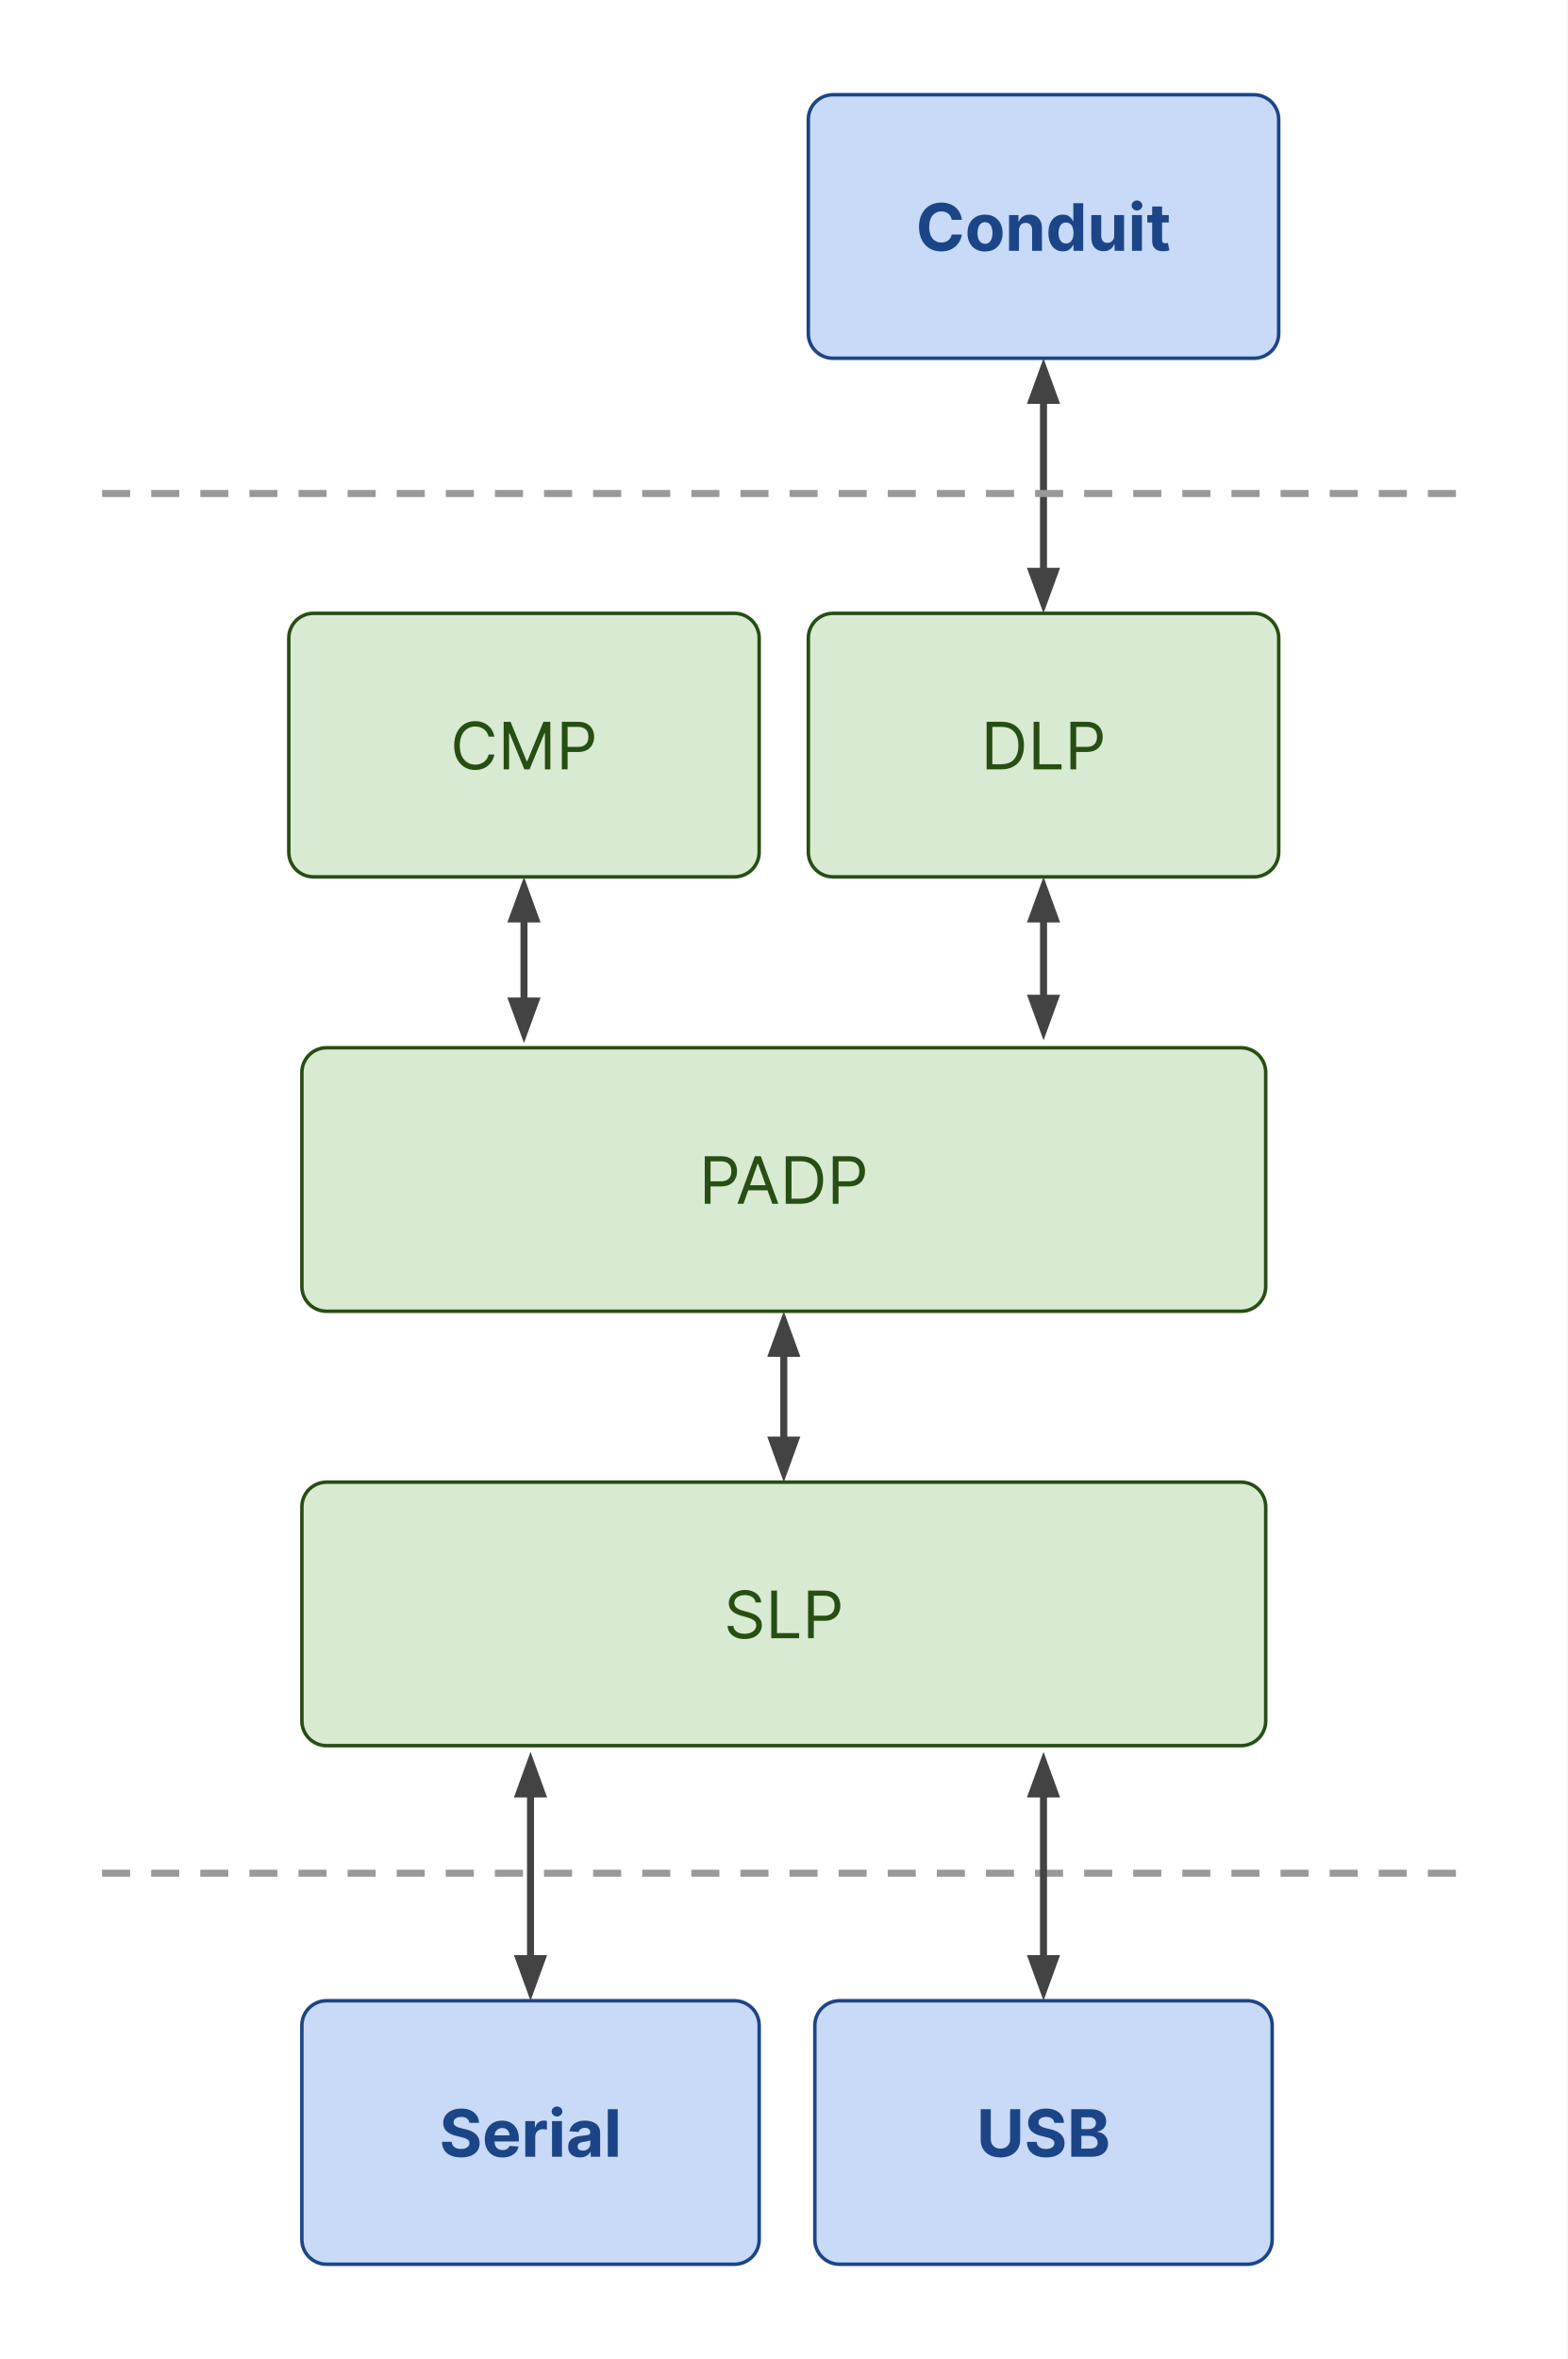
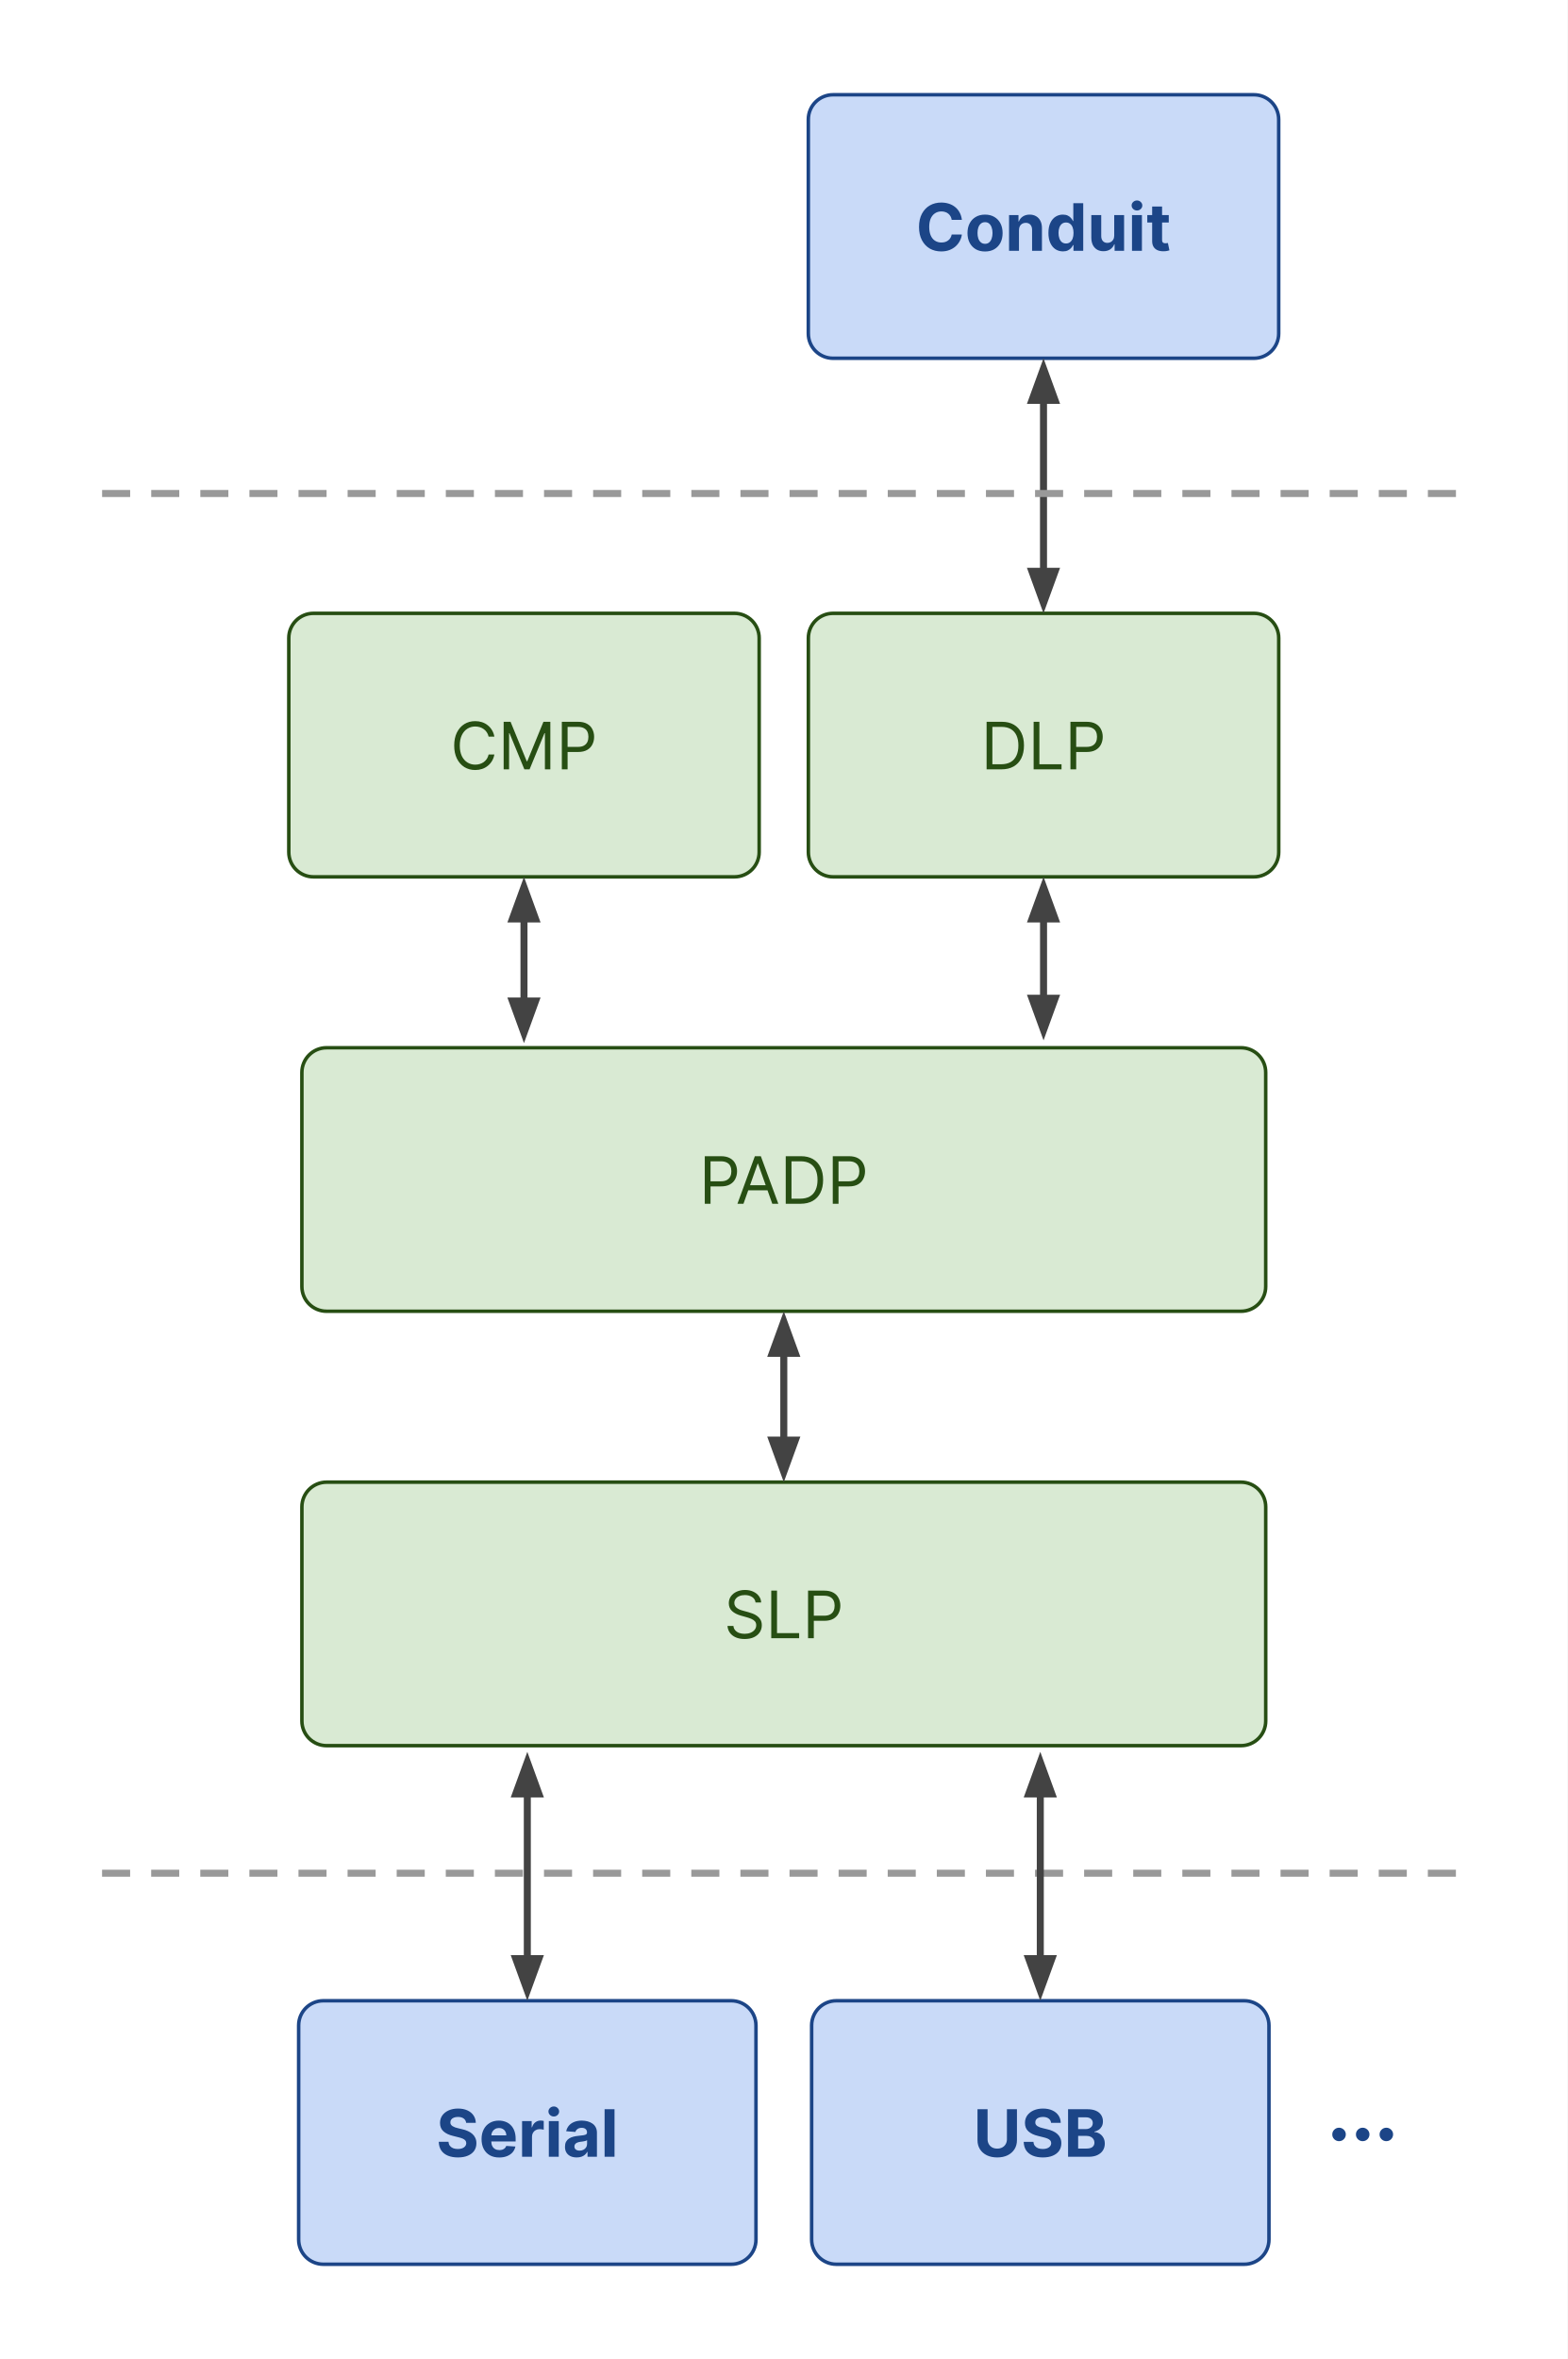
<svg xmlns="http://www.w3.org/2000/svg" version="1.1" viewBox="0.0 0.0 446.937 672.475" fill="none" stroke="none" stroke-linecap="square" stroke-miterlimit="10">
  <clipPath id="p.0">
    <path d="m0 0l446.937 0l0 672.475l-446.937 0l0 -672.475z" clip-rule="nonzero" />
  </clipPath>
  <g clip-path="url(#p.0)">
    <path fill="#ffffff" d="m0 0l446.937 0l0 672.475l-446.937 0z" fill-rule="evenodd" />
    <path fill="#d9ead3" d="m86.074 429.558l0 0c0 -3.889 3.153 -7.042 7.042 -7.042l260.719 0c1.868 0 3.659 0.742 4.98 2.063c1.321 1.321 2.063 3.112 2.063 4.98l0 61.033c0 3.889 -3.153 7.042 -7.042 7.042l-260.719 0c-3.889 0 -7.042 -3.153 -7.042 -7.042z" fill-rule="evenodd" />
    <path stroke="#274e13" stroke-width="1.0" stroke-linejoin="round" stroke-linecap="butt" d="m86.074 429.558l0 0c0 -3.889 3.153 -7.042 7.042 -7.042l260.719 0c1.868 0 3.659 0.742 4.98 2.063c1.321 1.321 2.063 3.112 2.063 4.98l0 61.033c0 3.889 -3.153 7.042 -7.042 7.042l-260.719 0c-3.889 0 -7.042 -3.153 -7.042 -7.042z" fill-rule="evenodd" />
    <path fill="#274e13" d="m215.419 456.823q-0.125 -1.016 -0.969 -1.562q-0.844 -0.562 -2.078 -0.562q-0.906 0 -1.578 0.297q-0.672 0.281 -1.047 0.797q-0.375 0.516 -0.375 1.156q0 0.547 0.266 0.938q0.266 0.391 0.672 0.641q0.406 0.25 0.859 0.422q0.453 0.156 0.828 0.25l1.375 0.375q0.531 0.141 1.188 0.391q0.656 0.234 1.25 0.656q0.609 0.422 1.0 1.078q0.391 0.656 0.391 1.609q0 1.109 -0.578 2.0q-0.578 0.875 -1.672 1.406q-1.094 0.516 -2.656 0.516q-1.453 0 -2.516 -0.469q-1.062 -0.469 -1.672 -1.312q-0.609 -0.844 -0.688 -1.953l1.688 0q0.078 0.766 0.531 1.266q0.453 0.5 1.141 0.75q0.703 0.234 1.516 0.234q0.938 0 1.688 -0.297q0.75 -0.312 1.188 -0.859q0.438 -0.562 0.438 -1.297q0 -0.688 -0.375 -1.109q-0.375 -0.422 -1.0 -0.688q-0.609 -0.266 -1.328 -0.469l-1.672 -0.469q-1.594 -0.453 -2.516 -1.297q-0.922 -0.859 -0.922 -2.234q0 -1.141 0.609 -1.984q0.625 -0.859 1.672 -1.328q1.047 -0.469 2.344 -0.469q1.312 0 2.328 0.469q1.031 0.469 1.625 1.281q0.609 0.797 0.641 1.828l-1.594 0zm4.477 10.172l0 -13.562l1.641 0l0 12.109l6.312 0l0 1.453l-7.953 0zm10.494 0l0 -13.562l4.594 0q1.594 0 2.609 0.578q1.016 0.562 1.5 1.547q0.5 0.969 0.5 2.156q0 1.203 -0.5 2.188q-0.484 0.984 -1.5 1.562q-1.0 0.578 -2.594 0.578l-3.281 0l0 -1.453l3.234 0q1.094 0 1.75 -0.375q0.672 -0.391 0.969 -1.031q0.297 -0.641 0.297 -1.469q0 -0.812 -0.297 -1.453q-0.297 -0.641 -0.969 -1.0q-0.672 -0.375 -1.781 -0.375l-2.891 0l0 12.109l-1.641 0z" fill-rule="nonzero" />
    <path fill="#d9ead3" d="m86.07 305.721l0 0c0 -3.889 3.153 -7.042 7.042 -7.042l260.719 0c1.868 0 3.659 0.742 4.98 2.063c1.321 1.321 2.063 3.112 2.063 4.98l0 61.033c0 3.889 -3.153 7.042 -7.042 7.042l-260.719 0c-3.889 0 -7.042 -3.153 -7.042 -7.042z" fill-rule="evenodd" />
    <path stroke="#274e13" stroke-width="1.0" stroke-linejoin="round" stroke-linecap="butt" d="m86.07 305.721l0 0c0 -3.889 3.153 -7.042 7.042 -7.042l260.719 0c1.868 0 3.659 0.742 4.98 2.063c1.321 1.321 2.063 3.112 2.063 4.98l0 61.033c0 3.889 -3.153 7.042 -7.042 7.042l-260.719 0c-3.889 0 -7.042 -3.153 -7.042 -7.042z" fill-rule="evenodd" />
    <path fill="#274e13" d="m200.944 343.158l0 -13.562l4.594 0q1.594 0 2.609 0.578q1.016 0.562 1.5 1.547q0.5 0.969 0.5 2.156q0 1.203 -0.5 2.188q-0.484 0.984 -1.5 1.562q-1.0 0.578 -2.594 0.578l-3.281 0l0 -1.453l3.234 0q1.094 0 1.75 -0.375q0.672 -0.391 0.969 -1.031q0.297 -0.641 0.297 -1.469q0 -0.812 -0.297 -1.453q-0.297 -0.641 -0.969 -1.0q-0.672 -0.375 -1.781 -0.375l-2.891 0l0 12.109l-1.641 0zm11.03 0l-1.719 0l4.969 -13.562l1.703 0l4.984 13.562l-1.719 0l-4.062 -11.422l-0.109 0l-4.047 11.422zm0.625 -5.297l6.953 0l0 1.453l-6.953 0l0 -1.453zm15.614 5.297l-4.188 0l0 -13.562l4.375 0q1.969 0 3.375 0.812q1.406 0.812 2.156 2.328q0.75 1.5 0.75 3.609q0 2.125 -0.766 3.656q-0.75 1.516 -2.203 2.344q-1.438 0.812 -3.5 0.812zm-2.547 -1.453l2.438 0q1.688 0 2.797 -0.641q1.109 -0.656 1.641 -1.859q0.547 -1.203 0.547 -2.859q0 -1.641 -0.531 -2.828q-0.531 -1.188 -1.609 -1.828q-1.062 -0.641 -2.656 -0.641l-2.625 0l0 10.656zm11.769 1.453l0 -13.562l4.594 0q1.594 0 2.609 0.578q1.016 0.562 1.5 1.547q0.5 0.969 0.5 2.156q0 1.203 -0.5 2.188q-0.484 0.984 -1.5 1.562q-1.0 0.578 -2.594 0.578l-3.281 0l0 -1.453l3.234 0q1.094 0 1.75 -0.375q0.672 -0.391 0.969 -1.031q0.297 -0.641 0.297 -1.469q0 -0.812 -0.297 -1.453q-0.297 -0.641 -0.969 -1.0q-0.672 -0.375 -1.781 -0.375l-2.891 0l0 12.109l-1.641 0z" fill-rule="nonzero" />
    <path fill="#000000" fill-opacity="0.0" d="m223.472 373.797l0 48.724" fill-rule="evenodd" />
    <path stroke="#434343" stroke-width="2.0" stroke-linejoin="round" stroke-linecap="butt" d="m223.472 385.797l0 24.724" fill-rule="evenodd" />
    <path fill="#434343" stroke="#434343" stroke-width="2.0" stroke-linecap="butt" d="m226.775 385.797l-3.303 -9.076l-3.303 9.076z" fill-rule="evenodd" />
    <path fill="#434343" stroke="#434343" stroke-width="2.0" stroke-linecap="butt" d="m220.168 410.521l3.303 9.076l3.303 -9.076z" fill-rule="evenodd" />
    <path fill="#d9ead3" d="m82.339 181.884l0 0c0 -3.889 3.153 -7.042 7.042 -7.042l120.026 0c1.868 0 3.659 0.742 4.98 2.063c1.321 1.321 2.063 3.112 2.063 4.98l0 61.033c0 3.889 -3.153 7.042 -7.042 7.042l-120.026 0c-3.889 0 -7.042 -3.153 -7.042 -7.042z" fill-rule="evenodd" />
    <path stroke="#274e13" stroke-width="1.0" stroke-linejoin="round" stroke-linecap="butt" d="m82.339 181.884l0 0c0 -3.889 3.153 -7.042 7.042 -7.042l120.026 0c1.868 0 3.659 0.742 4.98 2.063c1.321 1.321 2.063 3.112 2.063 4.98l0 61.033c0 3.889 -3.153 7.042 -7.042 7.042l-120.026 0c-3.889 0 -7.042 -3.153 -7.042 -7.042z" fill-rule="evenodd" />
    <path fill="#274e13" d="m140.954 209.992l-1.641 0q-0.156 -0.703 -0.516 -1.234q-0.359 -0.547 -0.875 -0.906q-0.5 -0.375 -1.125 -0.562q-0.625 -0.188 -1.297 -0.188q-1.234 0 -2.234 0.625q-1.0 0.625 -1.594 1.844q-0.578 1.203 -0.578 2.969q0 1.766 0.578 2.984q0.594 1.203 1.594 1.828q1.0 0.625 2.234 0.625q0.672 0 1.297 -0.188q0.625 -0.188 1.125 -0.547q0.516 -0.375 0.875 -0.906q0.359 -0.547 0.516 -1.25l1.641 0q-0.188 1.031 -0.688 1.859q-0.484 0.812 -1.219 1.391q-0.719 0.578 -1.625 0.875q-0.906 0.297 -1.922 0.297q-1.75 0 -3.109 -0.844q-1.344 -0.859 -2.125 -2.422q-0.766 -1.562 -0.766 -3.703q0 -2.156 0.766 -3.719q0.781 -1.562 2.125 -2.406q1.359 -0.844 3.109 -0.844q1.016 0 1.922 0.297q0.906 0.297 1.625 0.875q0.734 0.562 1.219 1.391q0.5 0.812 0.688 1.859zm2.646 -4.234l1.969 0l4.609 11.25l0.156 0l4.609 -11.25l1.969 0l0 13.562l-1.547 0l0 -10.312l-0.125 0l-4.25 10.312l-1.484 0l-4.234 -10.312l-0.125 0l0 10.312l-1.547 0l0 -13.562zm16.589 13.562l0 -13.562l4.594 0q1.594 0 2.609 0.578q1.016 0.562 1.5 1.547q0.5 0.969 0.5 2.156q0 1.203 -0.5 2.188q-0.484 0.984 -1.5 1.562q-1.0 0.578 -2.594 0.578l-3.281 0l0 -1.453l3.234 0q1.094 0 1.75 -0.375q0.672 -0.391 0.969 -1.031q0.297 -0.641 0.297 -1.469q0 -0.812 -0.297 -1.453q-0.297 -0.641 -0.969 -1.0q-0.672 -0.375 -1.781 -0.375l-2.891 0l0 12.109l-1.641 0z" fill-rule="nonzero" />
    <path fill="#000000" fill-opacity="0.0" d="m149.394 249.959l0 47.402" fill-rule="evenodd" />
    <path stroke="#434343" stroke-width="2.0" stroke-linejoin="round" stroke-linecap="butt" d="m149.394 261.959l0 23.402" fill-rule="evenodd" />
    <path fill="#434343" stroke="#434343" stroke-width="2.0" stroke-linecap="butt" d="m152.697 261.959l-3.303 -9.076l-3.303 9.076z" fill-rule="evenodd" />
    <path fill="#434343" stroke="#434343" stroke-width="2.0" stroke-linecap="butt" d="m146.09 285.361l3.303 9.076l3.303 -9.076z" fill-rule="evenodd" />
    <path fill="#d9ead3" d="m230.476 181.884l0 0c0 -3.889 3.153 -7.042 7.042 -7.042l120.026 0c1.868 0 3.659 0.742 4.98 2.063c1.321 1.321 2.063 3.112 2.063 4.98l0 61.033c0 3.889 -3.153 7.042 -7.042 7.042l-120.026 0c-3.889 0 -7.042 -3.153 -7.042 -7.042z" fill-rule="evenodd" />
    <path stroke="#274e13" stroke-width="1.0" stroke-linejoin="round" stroke-linecap="butt" d="m230.476 181.884l0 0c0 -3.889 3.153 -7.042 7.042 -7.042l120.026 0c1.868 0 3.659 0.742 4.98 2.063c1.321 1.321 2.063 3.112 2.063 4.98l0 61.033c0 3.889 -3.153 7.042 -7.042 7.042l-120.026 0c-3.889 0 -7.042 -3.153 -7.042 -7.042z" fill-rule="evenodd" />
    <path fill="#274e13" d="m285.484 219.32l-4.188 0l0 -13.562l4.375 0q1.969 0 3.375 0.812q1.406 0.812 2.156 2.328q0.75 1.5 0.75 3.609q0 2.125 -0.766 3.656q-0.75 1.516 -2.203 2.344q-1.438 0.812 -3.5 0.812zm-2.547 -1.453l2.438 0q1.688 0 2.797 -0.641q1.109 -0.656 1.641 -1.859q0.547 -1.203 0.547 -2.859q0 -1.641 -0.531 -2.828q-0.531 -1.188 -1.609 -1.828q-1.062 -0.641 -2.656 -0.641l-2.625 0l0 10.656zm11.769 1.453l0 -13.562l1.641 0l0 12.109l6.312 0l0 1.453l-7.953 0zm10.494 0l0 -13.562l4.594 0q1.594 0 2.609 0.578q1.016 0.562 1.5 1.547q0.5 0.969 0.5 2.156q0 1.203 -0.5 2.188q-0.484 0.984 -1.5 1.562q-1.0 0.578 -2.594 0.578l-3.281 0l0 -1.453l3.234 0q1.094 0 1.75 -0.375q0.672 -0.391 0.969 -1.031q0.297 -0.641 0.297 -1.469q0 -0.812 -0.297 -1.453q-0.297 -0.641 -0.969 -1.0q-0.672 -0.375 -1.781 -0.375l-2.891 0l0 12.109l-1.641 0z" fill-rule="nonzero" />
    <path fill="#000000" fill-opacity="0.0" d="m297.531 249.959l0 46.614" fill-rule="evenodd" />
    <path stroke="#434343" stroke-width="2.0" stroke-linejoin="round" stroke-linecap="butt" d="m297.531 261.959l0 22.614" fill-rule="evenodd" />
    <path fill="#434343" stroke="#434343" stroke-width="2.0" stroke-linecap="butt" d="m300.834 261.959l-3.303 -9.076l-3.303 9.076z" fill-rule="evenodd" />
    <path fill="#434343" stroke="#434343" stroke-width="2.0" stroke-linecap="butt" d="m294.227 284.574l3.303 9.076l3.303 -9.076z" fill-rule="evenodd" />
-     <path fill="#c9daf8" d="m86.063 577.391l0 0c0 -3.889 3.153 -7.042 7.042 -7.042l116.309 0c1.868 0 3.659 0.742 4.98 2.063c1.321 1.321 2.063 3.112 2.063 4.98l0 61.033c0 3.889 -3.153 7.042 -7.042 7.042l-116.309 0c-3.889 0 -7.042 -3.153 -7.042 -7.042z" fill-rule="evenodd" />
-     <path stroke="#1c4587" stroke-width="1.0" stroke-linejoin="round" stroke-linecap="butt" d="m86.063 577.391l0 0c0 -3.889 3.153 -7.042 7.042 -7.042l116.309 0c1.868 0 3.659 0.742 4.98 2.063c1.321 1.321 2.063 3.112 2.063 4.98l0 61.033c0 3.889 -3.153 7.042 -7.042 7.042l-116.309 0c-3.889 0 -7.042 -3.153 -7.042 -7.042z" fill-rule="evenodd" />
-     <path fill="#1c4587" d="m133.823 605.156q-0.094 -0.797 -0.703 -1.234q-0.594 -0.453 -1.625 -0.453q-0.703 0 -1.188 0.203q-0.484 0.188 -0.734 0.531q-0.25 0.344 -0.25 0.781q-0.016 0.375 0.141 0.641q0.172 0.266 0.469 0.469q0.312 0.188 0.703 0.344q0.391 0.141 0.828 0.234l1.219 0.297q0.891 0.188 1.625 0.531q0.75 0.328 1.281 0.812q0.547 0.484 0.844 1.141q0.312 0.656 0.312 1.5q0 1.25 -0.625 2.156q-0.625 0.906 -1.812 1.406q-1.172 0.5 -2.828 0.5q-1.641 0 -2.859 -0.5q-1.203 -0.5 -1.891 -1.484q-0.672 -1.0 -0.719 -2.469l2.781 0q0.047 0.688 0.391 1.141q0.359 0.453 0.938 0.688q0.594 0.219 1.328 0.219q0.734 0 1.266 -0.203q0.547 -0.219 0.844 -0.594q0.297 -0.375 0.297 -0.859q0 -0.469 -0.266 -0.781q-0.266 -0.312 -0.781 -0.531q-0.516 -0.219 -1.25 -0.391l-1.484 -0.375q-1.719 -0.406 -2.719 -1.297q-0.984 -0.891 -0.984 -2.391q0 -1.234 0.656 -2.156q0.672 -0.922 1.828 -1.438q1.172 -0.516 2.656 -0.516q1.516 0 2.641 0.516q1.141 0.516 1.766 1.438q0.625 0.922 0.656 2.125l-2.75 0zm9.436 9.875q-1.578 0 -2.703 -0.641q-1.125 -0.641 -1.734 -1.812q-0.609 -1.188 -0.609 -2.797q0 -1.562 0.609 -2.75q0.609 -1.188 1.719 -1.844q1.109 -0.672 2.609 -0.672q1.0 0 1.875 0.328q0.875 0.312 1.516 0.969q0.656 0.641 1.016 1.609q0.375 0.969 0.375 2.266l0 0.781l-8.594 0l0 -1.75l5.938 0q0 -0.609 -0.266 -1.078q-0.266 -0.484 -0.734 -0.75q-0.469 -0.266 -1.078 -0.266q-0.641 0 -1.141 0.297q-0.5 0.297 -0.781 0.797q-0.266 0.484 -0.281 1.094l0 1.656q0 0.75 0.281 1.312q0.281 0.547 0.797 0.844q0.516 0.297 1.234 0.297q0.469 0 0.859 -0.125q0.391 -0.141 0.672 -0.406q0.281 -0.266 0.422 -0.656l2.609 0.172q-0.203 0.953 -0.812 1.656q-0.609 0.688 -1.578 1.078q-0.969 0.391 -2.219 0.391zm6.51 -0.203l0 -10.172l2.734 0l0 1.766l0.109 0q0.281 -0.938 0.938 -1.422q0.656 -0.5 1.5 -0.5q0.219 0 0.453 0.031q0.25 0.031 0.438 0.078l0 2.5q-0.188 -0.062 -0.547 -0.109q-0.344 -0.047 -0.641 -0.047q-0.625 0 -1.109 0.281q-0.484 0.266 -0.766 0.75q-0.281 0.469 -0.281 1.094l0 5.75l-2.828 0zm7.626 0l0 -10.172l2.828 0l0 10.172l-2.828 0zm1.422 -11.484q-0.625 0 -1.078 -0.422q-0.453 -0.422 -0.453 -1.016q0 -0.578 0.453 -1.0q0.453 -0.422 1.078 -0.422q0.625 0 1.062 0.422q0.453 0.422 0.453 1.0q0 0.594 -0.453 1.016q-0.438 0.422 -1.062 0.422zm6.559 11.672q-0.984 0 -1.75 -0.328q-0.75 -0.344 -1.188 -1.016q-0.438 -0.672 -0.438 -1.688q0 -0.844 0.297 -1.422q0.312 -0.578 0.844 -0.922q0.547 -0.359 1.234 -0.531q0.688 -0.188 1.438 -0.25q0.891 -0.094 1.438 -0.172q0.547 -0.094 0.781 -0.25q0.25 -0.172 0.25 -0.5l0 -0.047q0 -0.625 -0.406 -0.969q-0.391 -0.344 -1.109 -0.344q-0.75 0 -1.203 0.344q-0.453 0.328 -0.594 0.828l-2.625 -0.203q0.203 -0.938 0.781 -1.609q0.594 -0.688 1.516 -1.047q0.922 -0.375 2.141 -0.375q0.844 0 1.625 0.203q0.781 0.203 1.391 0.625q0.609 0.406 0.953 1.062q0.359 0.656 0.359 1.562l0 6.859l-2.688 0l0 -1.406l-0.078 0q-0.25 0.469 -0.656 0.828q-0.406 0.359 -0.984 0.562q-0.578 0.203 -1.328 0.203zm0.812 -1.938q0.609 0 1.078 -0.25q0.484 -0.25 0.75 -0.672q0.281 -0.422 0.281 -0.969l0 -1.078q-0.125 0.094 -0.359 0.172q-0.234 0.062 -0.516 0.125q-0.281 0.047 -0.562 0.094q-0.281 0.031 -0.516 0.062q-0.5 0.078 -0.875 0.234q-0.375 0.156 -0.578 0.438q-0.203 0.266 -0.203 0.656q0 0.578 0.422 0.891q0.422 0.297 1.078 0.297zm9.935 -11.812l0 13.562l-2.828 0l0 -13.562l2.828 0z" fill-rule="nonzero" />
-     <path fill="#000000" fill-opacity="0.0" d="m151.26 499.388l0 70.961" fill-rule="evenodd" />
-     <path stroke="#434343" stroke-width="2.0" stroke-linejoin="round" stroke-linecap="butt" d="m151.26 511.388l0 46.961" fill-rule="evenodd" />
-     <path fill="#434343" stroke="#434343" stroke-width="2.0" stroke-linecap="butt" d="m154.563 511.388l-3.303 -9.076l-3.303 9.076z" fill-rule="evenodd" />
-     <path fill="#434343" stroke="#434343" stroke-width="2.0" stroke-linecap="butt" d="m147.956 558.349l3.303 9.076l3.303 -9.076z" fill-rule="evenodd" />
+     <path fill="#c9daf8" d="m85.148 577.391l0 0c0 -3.889 3.153 -7.042 7.042 -7.042l116.309 0c1.868 0 3.659 0.742 4.98 2.063c1.321 1.321 2.063 3.112 2.063 4.98l0 61.033c0 3.889 -3.153 7.042 -7.042 7.042l-116.309 0c-3.889 0 -7.042 -3.153 -7.042 -7.042z" fill-rule="evenodd" />
+     <path stroke="#1c4587" stroke-width="1.0" stroke-linejoin="round" stroke-linecap="butt" d="m85.148 577.391l0 0c0 -3.889 3.153 -7.042 7.042 -7.042l116.309 0c1.868 0 3.659 0.742 4.98 2.063c1.321 1.321 2.063 3.112 2.063 4.98l0 61.033c0 3.889 -3.153 7.042 -7.042 7.042l-116.309 0c-3.889 0 -7.042 -3.153 -7.042 -7.042z" fill-rule="evenodd" />
+     <path fill="#1c4587" d="m132.908 605.156q-0.094 -0.797 -0.703 -1.234q-0.594 -0.453 -1.625 -0.453q-0.703 0 -1.188 0.203q-0.484 0.188 -0.734 0.531q-0.25 0.344 -0.25 0.781q-0.016 0.375 0.141 0.641q0.172 0.266 0.469 0.469q0.312 0.188 0.703 0.344q0.391 0.141 0.828 0.234l1.219 0.297q0.891 0.188 1.625 0.531q0.75 0.328 1.281 0.812q0.547 0.484 0.844 1.141q0.312 0.656 0.312 1.5q0 1.25 -0.625 2.156q-0.625 0.906 -1.812 1.406q-1.172 0.5 -2.828 0.5q-1.641 0 -2.859 -0.5q-1.203 -0.5 -1.891 -1.484q-0.672 -1.0 -0.719 -2.469l2.781 0q0.047 0.688 0.391 1.141q0.359 0.453 0.938 0.688q0.594 0.219 1.328 0.219q0.734 0 1.266 -0.203q0.547 -0.219 0.844 -0.594q0.297 -0.375 0.297 -0.859q0 -0.469 -0.266 -0.781q-0.266 -0.312 -0.781 -0.531q-0.516 -0.219 -1.25 -0.391l-1.484 -0.375q-1.719 -0.406 -2.719 -1.297q-0.984 -0.891 -0.984 -2.391q0 -1.234 0.656 -2.156q0.672 -0.922 1.828 -1.438q1.172 -0.516 2.656 -0.516q1.516 0 2.641 0.516q1.141 0.516 1.766 1.438q0.625 0.922 0.656 2.125l-2.75 0zm9.436 9.875q-1.578 0 -2.703 -0.641q-1.125 -0.641 -1.734 -1.812q-0.609 -1.188 -0.609 -2.797q0 -1.562 0.609 -2.75q0.609 -1.188 1.719 -1.844q1.109 -0.672 2.609 -0.672q1.0 0 1.875 0.328q0.875 0.312 1.516 0.969q0.656 0.641 1.016 1.609q0.375 0.969 0.375 2.266l0 0.781l-8.594 0l0 -1.75l5.938 0q0 -0.609 -0.266 -1.078q-0.266 -0.484 -0.734 -0.75q-0.469 -0.266 -1.078 -0.266q-0.641 0 -1.141 0.297q-0.5 0.297 -0.781 0.797q-0.266 0.484 -0.281 1.094l0 1.656q0 0.75 0.281 1.312q0.281 0.547 0.797 0.844q0.516 0.297 1.234 0.297q0.469 0 0.859 -0.125q0.391 -0.141 0.672 -0.406q0.281 -0.266 0.422 -0.656l2.609 0.172q-0.203 0.953 -0.812 1.656q-0.609 0.688 -1.578 1.078q-0.969 0.391 -2.219 0.391zm6.51 -0.203l0 -10.172l2.734 0l0 1.766l0.109 0q0.281 -0.938 0.938 -1.422q0.656 -0.5 1.5 -0.5q0.219 0 0.453 0.031q0.25 0.031 0.438 0.078l0 2.5q-0.188 -0.062 -0.547 -0.109q-0.344 -0.047 -0.641 -0.047q-0.625 0 -1.109 0.281q-0.484 0.266 -0.766 0.75q-0.281 0.469 -0.281 1.094l0 5.75l-2.828 0zm7.626 0l0 -10.172l2.828 0l0 10.172l-2.828 0zm1.422 -11.484q-0.625 0 -1.078 -0.422q-0.453 -0.422 -0.453 -1.016q0 -0.578 0.453 -1.0q0.453 -0.422 1.078 -0.422q0.625 0 1.062 0.422q0.453 0.422 0.453 1.0q0 0.594 -0.453 1.016q-0.438 0.422 -1.062 0.422zm6.559 11.672q-0.984 0 -1.75 -0.328q-0.75 -0.344 -1.188 -1.016q-0.438 -0.672 -0.438 -1.688q0 -0.844 0.297 -1.422q0.312 -0.578 0.844 -0.922q0.547 -0.359 1.234 -0.531q0.688 -0.188 1.438 -0.25q0.891 -0.094 1.438 -0.172q0.547 -0.094 0.781 -0.25q0.25 -0.172 0.25 -0.5l0 -0.047q0 -0.625 -0.406 -0.969q-0.391 -0.344 -1.109 -0.344q-0.75 0 -1.203 0.344q-0.453 0.328 -0.594 0.828l-2.625 -0.203q0.203 -0.938 0.781 -1.609q0.594 -0.688 1.516 -1.047q0.922 -0.375 2.141 -0.375q0.844 0 1.625 0.203q0.781 0.203 1.391 0.625q0.609 0.406 0.953 1.062q0.359 0.656 0.359 1.562l0 6.859l-2.688 0l0 -1.406l-0.078 0q-0.25 0.469 -0.656 0.828q-0.406 0.359 -0.984 0.562q-0.578 0.203 -1.328 0.203zm0.812 -1.938q0.609 0 1.078 -0.25q0.484 -0.25 0.75 -0.672q0.281 -0.422 0.281 -0.969l0 -1.078q-0.125 0.094 -0.359 0.172q-0.234 0.062 -0.516 0.125q-0.281 0.047 -0.562 0.094q-0.281 0.031 -0.516 0.062q-0.5 0.078 -0.875 0.234q-0.375 0.156 -0.578 0.438q-0.203 0.266 -0.203 0.656q0 0.578 0.422 0.891q0.422 0.297 1.078 0.297zm9.935 -11.812l0 13.562l-2.828 0l0 -13.562l2.828 0z" fill-rule="nonzero" />
+     <path fill="#000000" fill-opacity="0.0" d="m150.345 499.388l0 70.961" fill-rule="evenodd" />
+     <path stroke="#434343" stroke-width="2.0" stroke-linejoin="round" stroke-linecap="butt" d="m150.345 511.388l0 46.961" fill-rule="evenodd" />
+     <path fill="#434343" stroke="#434343" stroke-width="2.0" stroke-linecap="butt" d="m153.649 511.388l-3.303 -9.076l-3.303 9.076z" fill-rule="evenodd" />
+     <path fill="#434343" stroke="#434343" stroke-width="2.0" stroke-linecap="butt" d="m147.042 558.349l3.303 9.076l3.303 -9.076z" fill-rule="evenodd" />
    <path fill="#000000" fill-opacity="0.0" d="m29.101 533.991l388.724 0" fill-rule="evenodd" />
    <path stroke="#999999" stroke-width="2.0" stroke-linejoin="round" stroke-linecap="butt" stroke-dasharray="8.0,6.0" d="m29.101 533.991l388.724 0" fill-rule="evenodd" />
    <path fill="#c9daf8" d="m230.465 34.053l0 0c0 -3.889 3.153 -7.042 7.042 -7.042l120.026 0c1.868 0 3.659 0.742 4.98 2.063c1.321 1.321 2.063 3.112 2.063 4.98l0 61.033c0 3.889 -3.153 7.042 -7.042 7.042l-120.026 0c-3.889 0 -7.042 -3.153 -7.042 -7.042z" fill-rule="evenodd" />
    <path stroke="#1c4587" stroke-width="1.0" stroke-linejoin="round" stroke-linecap="butt" d="m230.465 34.053l0 0c0 -3.889 3.153 -7.042 7.042 -7.042l120.026 0c1.868 0 3.659 0.742 4.98 2.063c1.321 1.321 2.063 3.112 2.063 4.98l0 61.033c0 3.889 -3.153 7.042 -7.042 7.042l-120.026 0c-3.889 0 -7.042 -3.153 -7.042 -7.042z" fill-rule="evenodd" />
    <path fill="#1c4587" d="m274.248 62.677l-2.906 0q-0.078 -0.562 -0.328 -1.0q-0.25 -0.453 -0.641 -0.766q-0.375 -0.312 -0.875 -0.469q-0.5 -0.172 -1.078 -0.172q-1.047 0 -1.844 0.531q-0.781 0.516 -1.219 1.5q-0.422 0.984 -0.422 2.406q0 1.453 0.438 2.438q0.438 0.984 1.219 1.484q0.781 0.5 1.812 0.5q0.578 0 1.062 -0.141q0.5 -0.156 0.875 -0.453q0.391 -0.297 0.641 -0.719q0.266 -0.422 0.359 -0.969l2.906 0.016q-0.125 0.938 -0.578 1.797q-0.438 0.859 -1.188 1.547q-0.75 0.672 -1.797 1.078q-1.031 0.391 -2.328 0.391q-1.812 0 -3.25 -0.812q-1.422 -0.828 -2.25 -2.391q-0.828 -1.562 -0.828 -3.766q0 -2.219 0.828 -3.781q0.844 -1.562 2.266 -2.375q1.438 -0.812 3.234 -0.812q1.172 0 2.188 0.328q1.016 0.328 1.797 0.969q0.781 0.625 1.266 1.547q0.5 0.906 0.641 2.094zm6.595 9.016q-1.531 0 -2.656 -0.656q-1.125 -0.672 -1.734 -1.844q-0.609 -1.188 -0.609 -2.75q0 -1.578 0.609 -2.75q0.609 -1.188 1.734 -1.844q1.125 -0.672 2.656 -0.672q1.547 0 2.672 0.672q1.125 0.656 1.734 1.844q0.609 1.172 0.609 2.75q0 1.562 -0.609 2.75q-0.609 1.172 -1.734 1.844q-1.125 0.656 -2.672 0.656zm0.016 -2.188q0.703 0 1.172 -0.406q0.469 -0.406 0.703 -1.094q0.25 -0.703 0.25 -1.578q0 -0.891 -0.25 -1.578q-0.234 -0.703 -0.703 -1.109q-0.469 -0.406 -1.172 -0.406q-0.703 0 -1.188 0.406q-0.484 0.406 -0.734 1.109q-0.234 0.688 -0.234 1.578q0 0.875 0.234 1.578q0.25 0.688 0.734 1.094q0.484 0.406 1.188 0.406zm9.667 -3.906l0 5.891l-2.828 0l0 -10.172l2.688 0l0 1.797l0.125 0q0.328 -0.891 1.125 -1.406q0.797 -0.531 1.938 -0.531q1.062 0 1.844 0.469q0.797 0.469 1.219 1.328q0.438 0.844 0.438 2.031l0 6.484l-2.812 0l0 -5.969q0 -0.938 -0.484 -1.469q-0.484 -0.531 -1.328 -0.531q-0.562 0 -1.0 0.25q-0.438 0.25 -0.688 0.719q-0.234 0.469 -0.234 1.109zm12.523 6.062q-1.156 0 -2.094 -0.594q-0.938 -0.609 -1.484 -1.781q-0.547 -1.172 -0.547 -2.875q0 -1.75 0.562 -2.906q0.562 -1.172 1.5 -1.75q0.938 -0.578 2.062 -0.578q0.844 0 1.422 0.297q0.578 0.281 0.922 0.719q0.359 0.422 0.547 0.828l0.078 0l0 -5.094l2.828 0l0 13.563l-2.781 0l0 -1.625l-0.125 0q-0.203 0.422 -0.562 0.844q-0.359 0.406 -0.938 0.688q-0.562 0.266 -1.391 0.266zm0.891 -2.25q0.688 0 1.156 -0.375q0.484 -0.375 0.734 -1.047q0.25 -0.688 0.25 -1.594q0 -0.906 -0.25 -1.562q-0.25 -0.672 -0.734 -1.031q-0.469 -0.375 -1.156 -0.375q-0.688 0 -1.172 0.375q-0.469 0.375 -0.719 1.047q-0.25 0.672 -0.25 1.547q0 0.891 0.25 1.578q0.25 0.672 0.719 1.062q0.484 0.375 1.172 0.375zm13.743 -2.25l0 -5.844l2.812 0l0 10.172l-2.703 0l0 -1.844l-0.109 0q-0.344 0.891 -1.141 1.438q-0.797 0.531 -1.938 0.531q-1.031 0 -1.812 -0.453q-0.766 -0.469 -1.203 -1.312q-0.422 -0.859 -0.438 -2.062l0 -6.469l2.828 0l0 5.969q0 0.906 0.469 1.438q0.484 0.516 1.281 0.516q0.516 0 0.953 -0.234q0.453 -0.234 0.719 -0.703q0.281 -0.469 0.281 -1.141zm5.069 4.328l0 -10.172l2.828 0l0 10.172l-2.828 0zm1.422 -11.484q-0.625 0 -1.078 -0.422q-0.453 -0.422 -0.453 -1.016q0 -0.578 0.453 -1.0q0.453 -0.422 1.078 -0.422q0.625 0 1.062 0.422q0.453 0.422 0.453 1.0q0 0.594 -0.453 1.016q-0.438 0.422 -1.062 0.422zm9.059 1.312l0 2.109l-6.125 0l0 -2.109l6.125 0zm-4.734 -2.438l2.828 0l0 9.484q0 0.391 0.109 0.609q0.125 0.203 0.344 0.297q0.219 0.078 0.5 0.078q0.203 0 0.391 -0.031q0.203 -0.031 0.312 -0.047l0.438 2.094q-0.203 0.062 -0.594 0.156q-0.375 0.094 -0.938 0.109q-1.016 0.031 -1.781 -0.266q-0.766 -0.312 -1.188 -0.969q-0.422 -0.656 -0.422 -1.656l0 -9.859z" fill-rule="nonzero" />
    <path fill="#000000" fill-opacity="0.0" d="m297.52 102.129l0 72.724" fill-rule="evenodd" />
    <path stroke="#434343" stroke-width="2.0" stroke-linejoin="round" stroke-linecap="butt" d="m297.52 114.129l0 48.724" fill-rule="evenodd" />
    <path fill="#434343" stroke="#434343" stroke-width="2.0" stroke-linecap="butt" d="m300.823 114.129l-3.303 -9.076l-3.303 9.076z" fill-rule="evenodd" />
    <path fill="#434343" stroke="#434343" stroke-width="2.0" stroke-linecap="butt" d="m294.216 162.853l3.303 9.076l3.303 -9.076z" fill-rule="evenodd" />
    <path fill="#000000" fill-opacity="0.0" d="m29.112 140.684l388.724 0" fill-rule="evenodd" />
    <path stroke="#999999" stroke-width="2.0" stroke-linejoin="round" stroke-linecap="butt" stroke-dasharray="8.0,6.0" d="m29.112 140.684l388.724 0" fill-rule="evenodd" />
-     <path fill="#c9daf8" d="m232.323 577.391l0 0c0 -3.889 3.153 -7.042 7.042 -7.042l116.309 0c1.868 0 3.659 0.742 4.98 2.063c1.321 1.321 2.063 3.112 2.063 4.98l0 61.033c0 3.889 -3.153 7.042 -7.042 7.042l-116.309 0c-3.889 0 -7.042 -3.153 -7.042 -7.042z" fill-rule="evenodd" />
-     <path stroke="#1c4587" stroke-width="1.0" stroke-linejoin="round" stroke-linecap="butt" d="m232.323 577.391l0 0c0 -3.889 3.153 -7.042 7.042 -7.042l116.309 0c1.868 0 3.659 0.742 4.98 2.063c1.321 1.321 2.063 3.112 2.063 4.98l0 61.033c0 3.889 -3.153 7.042 -7.042 7.042l-116.309 0c-3.889 0 -7.042 -3.153 -7.042 -7.042z" fill-rule="evenodd" />
-     <path fill="#1c4587" d="m288.005 601.266l2.859 0l0 8.812q0 1.484 -0.703 2.594q-0.703 1.109 -1.969 1.734q-1.266 0.609 -2.953 0.609q-1.688 0 -2.953 -0.609q-1.266 -0.625 -1.969 -1.734q-0.703 -1.109 -0.703 -2.594l0 -8.812l2.875 0l0 8.562q0 0.766 0.344 1.375q0.344 0.609 0.953 0.953q0.625 0.344 1.453 0.344q0.844 0 1.453 -0.344q0.625 -0.344 0.969 -0.953q0.344 -0.609 0.344 -1.375l0 -8.562zm12.592 3.891q-0.094 -0.797 -0.703 -1.234q-0.594 -0.453 -1.625 -0.453q-0.703 0 -1.188 0.203q-0.484 0.188 -0.734 0.531q-0.25 0.344 -0.25 0.781q-0.016 0.375 0.141 0.641q0.172 0.266 0.469 0.469q0.312 0.188 0.703 0.344q0.391 0.141 0.828 0.234l1.219 0.297q0.891 0.188 1.625 0.531q0.75 0.328 1.281 0.812q0.547 0.484 0.844 1.141q0.312 0.656 0.312 1.5q0 1.25 -0.625 2.156q-0.625 0.906 -1.812 1.406q-1.172 0.5 -2.828 0.5q-1.641 0 -2.859 -0.5q-1.203 -0.5 -1.891 -1.484q-0.672 -1.0 -0.719 -2.469l2.781 0q0.047 0.688 0.391 1.141q0.359 0.453 0.938 0.688q0.594 0.219 1.328 0.219q0.734 0 1.266 -0.203q0.547 -0.219 0.844 -0.594q0.297 -0.375 0.297 -0.859q0 -0.469 -0.266 -0.781q-0.266 -0.312 -0.781 -0.531q-0.516 -0.219 -1.25 -0.391l-1.484 -0.375q-1.719 -0.406 -2.719 -1.297q-0.984 -0.891 -0.984 -2.391q0 -1.234 0.656 -2.156q0.672 -0.922 1.828 -1.438q1.172 -0.516 2.656 -0.516q1.516 0 2.641 0.516q1.141 0.516 1.766 1.438q0.625 0.922 0.656 2.125l-2.75 0zm4.842 9.672l0 -13.562l5.438 0q1.5 0 2.5 0.438q1.0 0.438 1.5 1.234q0.5 0.781 0.5 1.797q0 0.797 -0.312 1.406q-0.312 0.594 -0.875 0.984q-0.547 0.375 -1.25 0.531l0 0.125q0.766 0.031 1.438 0.438q0.688 0.406 1.109 1.141q0.422 0.719 0.422 1.719q0 1.078 -0.531 1.922q-0.531 0.844 -1.578 1.344q-1.031 0.484 -2.562 0.484l-5.797 0zm2.875 -2.344l2.344 0q1.188 0 1.734 -0.453q0.562 -0.469 0.562 -1.234q0 -0.562 -0.281 -0.984q-0.266 -0.438 -0.766 -0.688q-0.5 -0.25 -1.188 -0.25l-2.406 0l0 3.609zm0 -5.547l2.125 0q0.594 0 1.047 -0.203q0.469 -0.219 0.734 -0.594q0.266 -0.391 0.266 -0.922q0 -0.734 -0.516 -1.188q-0.516 -0.453 -1.469 -0.453l-2.188 0l0 3.359z" fill-rule="nonzero" />
-     <path fill="#000000" fill-opacity="0.0" d="m297.52 499.388l0 70.961" fill-rule="evenodd" />
-     <path stroke="#434343" stroke-width="2.0" stroke-linejoin="round" stroke-linecap="butt" d="m297.52 511.388l0 46.961" fill-rule="evenodd" />
-     <path fill="#434343" stroke="#434343" stroke-width="2.0" stroke-linecap="butt" d="m300.823 511.388l-3.303 -9.076l-3.303 9.076z" fill-rule="evenodd" />
-     <path fill="#434343" stroke="#434343" stroke-width="2.0" stroke-linecap="butt" d="m294.216 558.349l3.303 9.076l3.303 -9.076z" fill-rule="evenodd" />
+     <path fill="#c9daf8" d="m231.408 577.391l0 0c0 -3.889 3.153 -7.042 7.042 -7.042l116.309 0c1.868 0 3.659 0.742 4.98 2.063c1.321 1.321 2.063 3.112 2.063 4.98l0 61.033c0 3.889 -3.153 7.042 -7.042 7.042l-116.309 0c-3.889 0 -7.042 -3.153 -7.042 -7.042z" fill-rule="evenodd" />
+     <path stroke="#1c4587" stroke-width="1.0" stroke-linejoin="round" stroke-linecap="butt" d="m231.408 577.391l0 0c0 -3.889 3.153 -7.042 7.042 -7.042l116.309 0c1.868 0 3.659 0.742 4.98 2.063c1.321 1.321 2.063 3.112 2.063 4.98l0 61.033c0 3.889 -3.153 7.042 -7.042 7.042l-116.309 0c-3.889 0 -7.042 -3.153 -7.042 -7.042z" fill-rule="evenodd" />
+     <path fill="#1c4587" d="m287.09 601.266l2.859 0l0 8.812q0 1.484 -0.703 2.594q-0.703 1.109 -1.969 1.734q-1.266 0.609 -2.953 0.609q-1.688 0 -2.953 -0.609q-1.266 -0.625 -1.969 -1.734q-0.703 -1.109 -0.703 -2.594l0 -8.812l2.875 0l0 8.562q0 0.766 0.344 1.375q0.344 0.609 0.953 0.953q0.625 0.344 1.453 0.344q0.844 0 1.453 -0.344q0.625 -0.344 0.969 -0.953q0.344 -0.609 0.344 -1.375l0 -8.562zm12.592 3.891q-0.094 -0.797 -0.703 -1.234q-0.594 -0.453 -1.625 -0.453q-0.703 0 -1.188 0.203q-0.484 0.188 -0.734 0.531q-0.25 0.344 -0.25 0.781q-0.016 0.375 0.141 0.641q0.172 0.266 0.469 0.469q0.312 0.188 0.703 0.344q0.391 0.141 0.828 0.234l1.219 0.297q0.891 0.188 1.625 0.531q0.75 0.328 1.281 0.812q0.547 0.484 0.844 1.141q0.312 0.656 0.312 1.5q0 1.25 -0.625 2.156q-0.625 0.906 -1.812 1.406q-1.172 0.5 -2.828 0.5q-1.641 0 -2.859 -0.5q-1.203 -0.5 -1.891 -1.484q-0.672 -1.0 -0.719 -2.469l2.781 0q0.047 0.688 0.391 1.141q0.359 0.453 0.938 0.688q0.594 0.219 1.328 0.219q0.734 0 1.266 -0.203q0.547 -0.219 0.844 -0.594q0.297 -0.375 0.297 -0.859q0 -0.469 -0.266 -0.781q-0.266 -0.312 -0.781 -0.531q-0.516 -0.219 -1.25 -0.391l-1.484 -0.375q-1.719 -0.406 -2.719 -1.297q-0.984 -0.891 -0.984 -2.391q0 -1.234 0.656 -2.156q0.672 -0.922 1.828 -1.438q1.172 -0.516 2.656 -0.516q1.516 0 2.641 0.516q1.141 0.516 1.766 1.438q0.625 0.922 0.656 2.125l-2.75 0zm4.842 9.672l0 -13.562l5.438 0q1.5 0 2.5 0.438q1.0 0.438 1.5 1.234q0.5 0.781 0.5 1.797q0 0.797 -0.312 1.406q-0.312 0.594 -0.875 0.984q-0.547 0.375 -1.25 0.531l0 0.125q0.766 0.031 1.438 0.438q0.688 0.406 1.109 1.141q0.422 0.719 0.422 1.719q0 1.078 -0.531 1.922q-0.531 0.844 -1.578 1.344q-1.031 0.484 -2.562 0.484l-5.797 0zm2.875 -2.344l2.344 0q1.188 0 1.734 -0.453q0.562 -0.469 0.562 -1.234q0 -0.562 -0.281 -0.984q-0.266 -0.438 -0.766 -0.688q-0.5 -0.25 -1.188 -0.25l-2.406 0l0 3.609zm0 -5.547l2.125 0q0.594 0 1.047 -0.203q0.469 -0.219 0.734 -0.594q0.266 -0.391 0.266 -0.922q0 -0.734 -0.516 -1.188q-0.516 -0.453 -1.469 -0.453l-2.188 0l0 3.359z" fill-rule="nonzero" />
+     <path fill="#000000" fill-opacity="0.0" d="m296.605 499.388l0 70.961" fill-rule="evenodd" />
+     <path stroke="#434343" stroke-width="2.0" stroke-linejoin="round" stroke-linecap="butt" d="m296.605 511.388l0 46.961" fill-rule="evenodd" />
+     <path fill="#434343" stroke="#434343" stroke-width="2.0" stroke-linecap="butt" d="m299.908 511.388l-3.303 -9.076l-3.303 9.076z" fill-rule="evenodd" />
+     <path fill="#434343" stroke="#434343" stroke-width="2.0" stroke-linecap="butt" d="m293.301 558.349l3.303 9.076l3.303 -9.076z" fill-rule="evenodd" />
+     <path fill="#000000" fill-opacity="0.0" d="m369.417 579.42l64.409 0l0 40.976l-64.409 0z" fill-rule="evenodd" />
+     <path fill="#1c4587" d="m381.792 610.383q-0.797 0 -1.375 -0.562q-0.562 -0.562 -0.562 -1.359q0 -0.797 0.562 -1.359q0.578 -0.562 1.375 -0.562q0.766 0 1.344 0.562q0.578 0.562 0.578 1.359q0 0.531 -0.266 0.969q-0.266 0.438 -0.703 0.703q-0.438 0.25 -0.953 0.25zm6.742 0q-0.797 0 -1.375 -0.562q-0.562 -0.562 -0.562 -1.359q0 -0.797 0.562 -1.359q0.578 -0.562 1.375 -0.562q0.766 0 1.344 0.562q0.578 0.562 0.578 1.359q0 0.531 -0.266 0.969q-0.266 0.438 -0.703 0.703q-0.438 0.25 -0.953 0.25zm6.742 0q-0.797 0 -1.375 -0.562q-0.562 -0.562 -0.562 -1.359q0 -0.797 0.562 -1.359q0.578 -0.562 1.375 -0.562q0.766 0 1.344 0.562q0.578 0.562 0.578 1.359q0 0.531 -0.266 0.969q-0.266 0.438 -0.703 0.703q-0.438 0.25 -0.953 0.25z" fill-rule="nonzero" />
  </g>
</svg>
